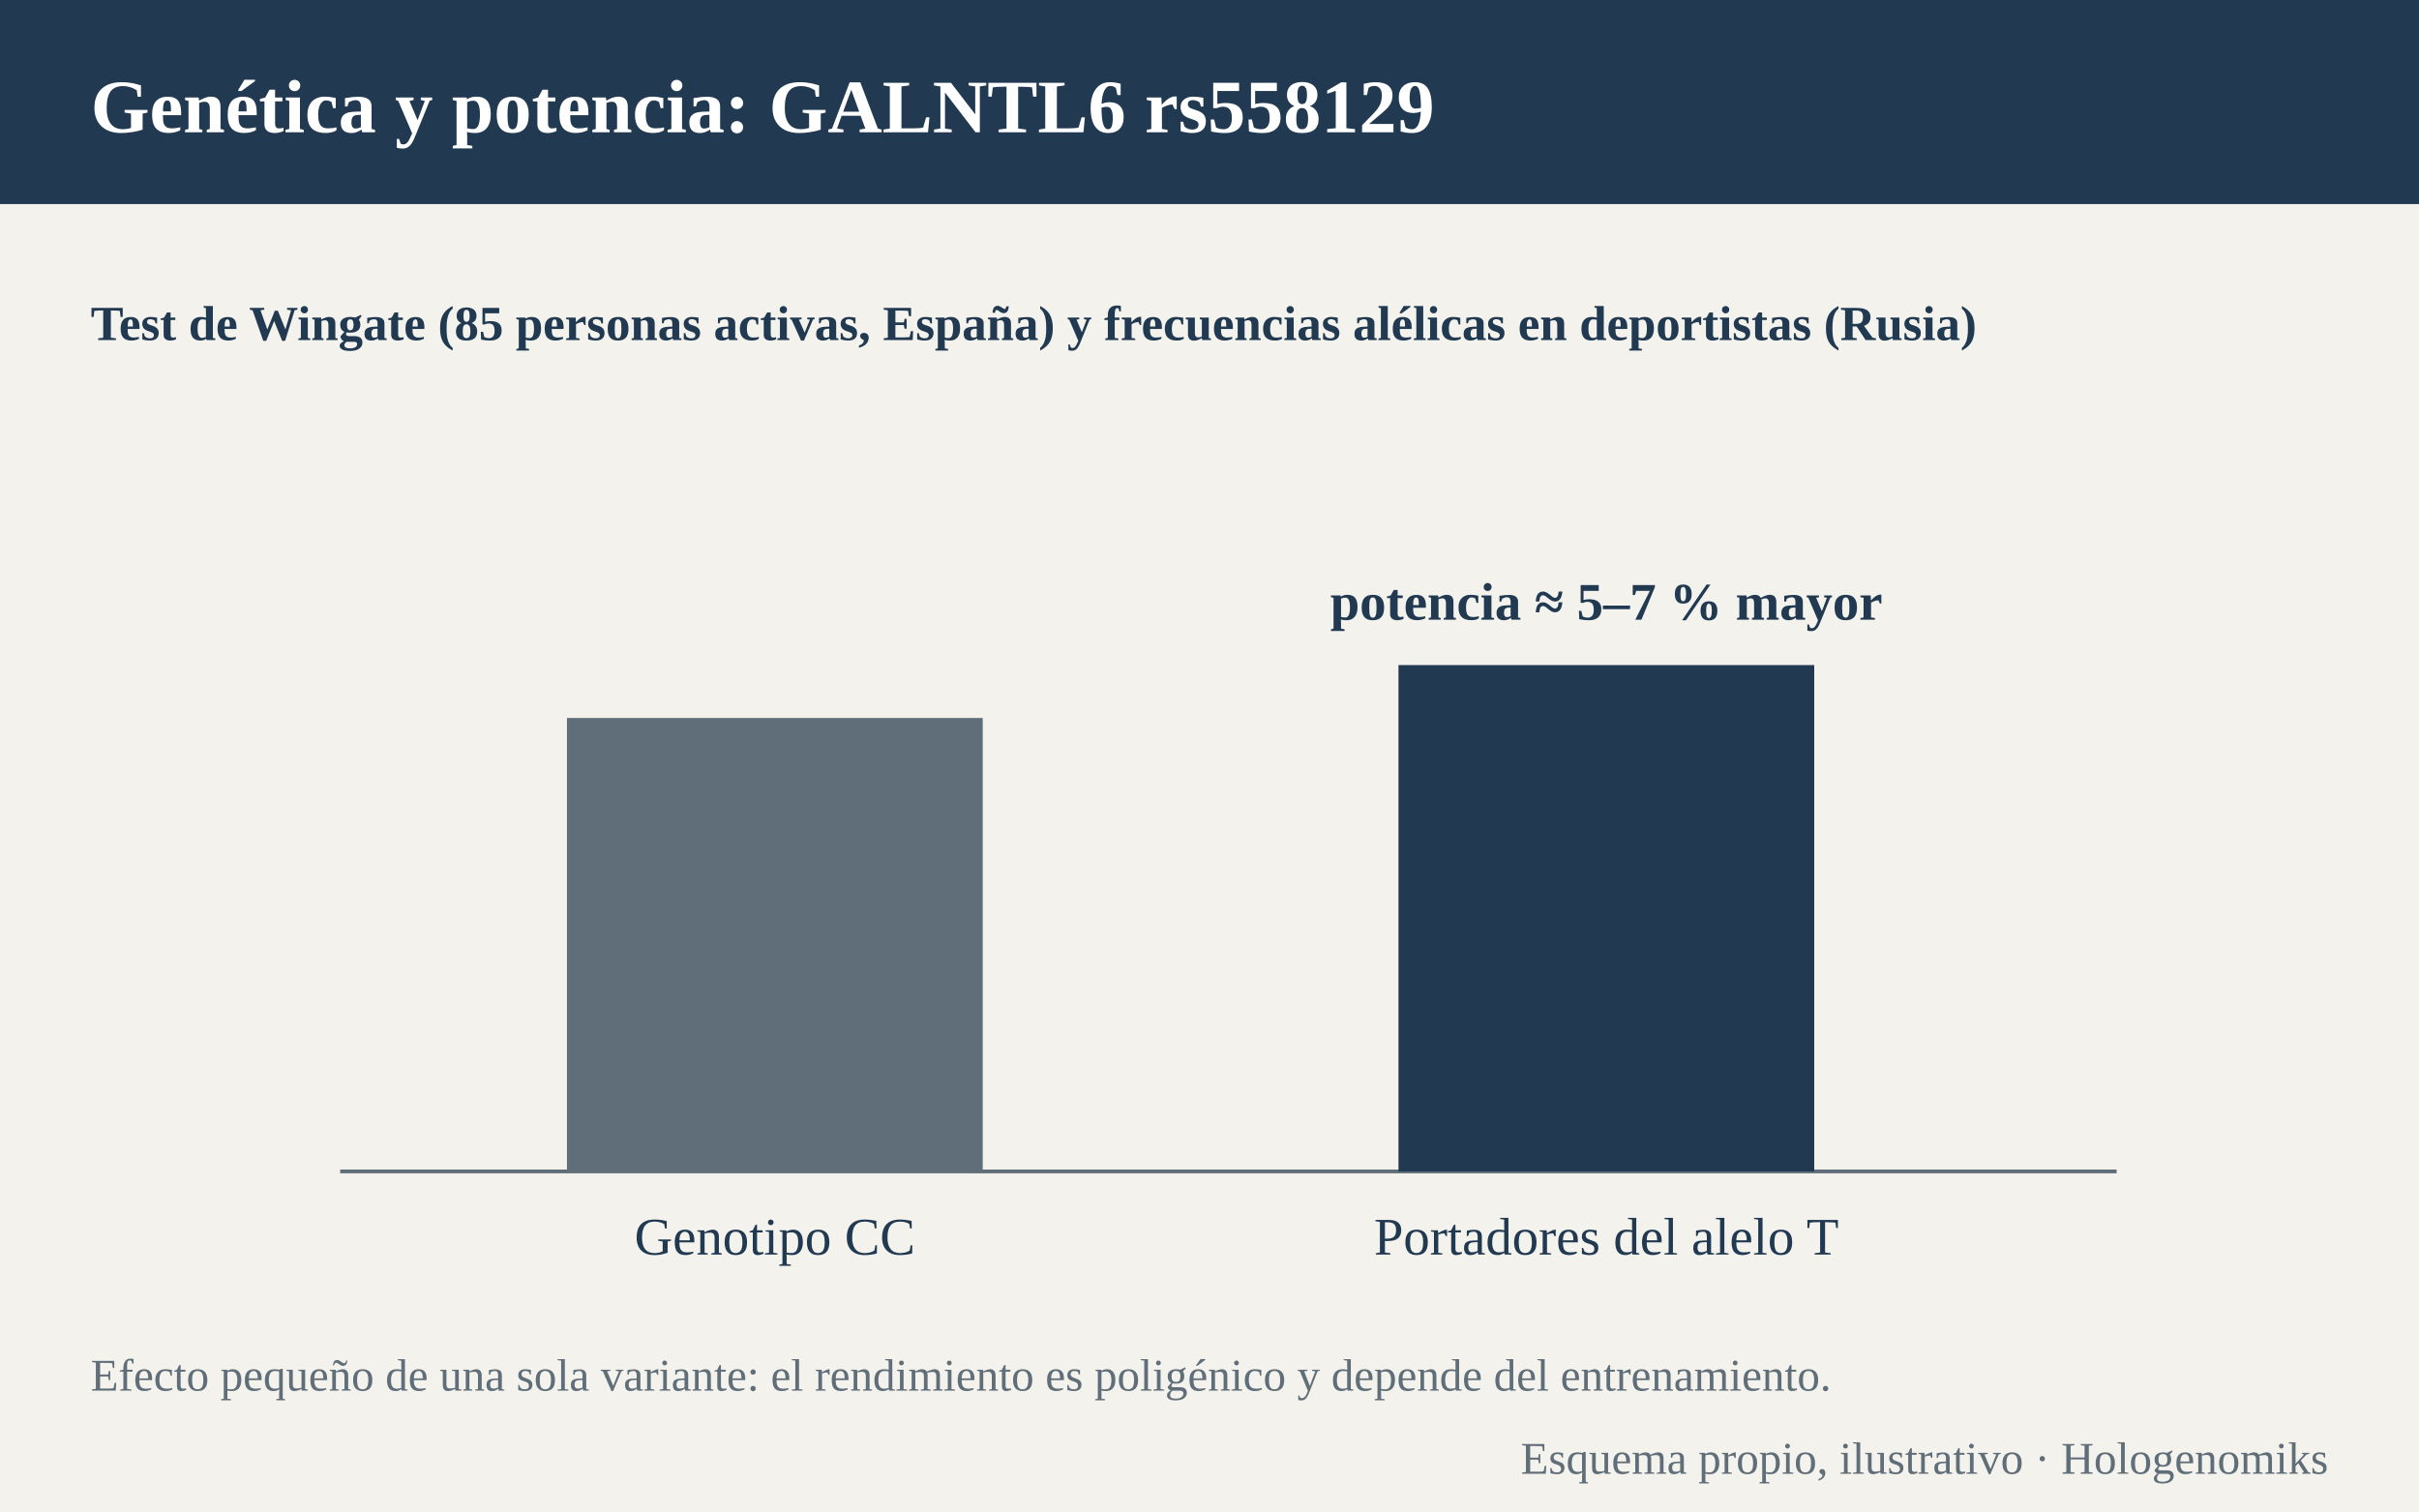
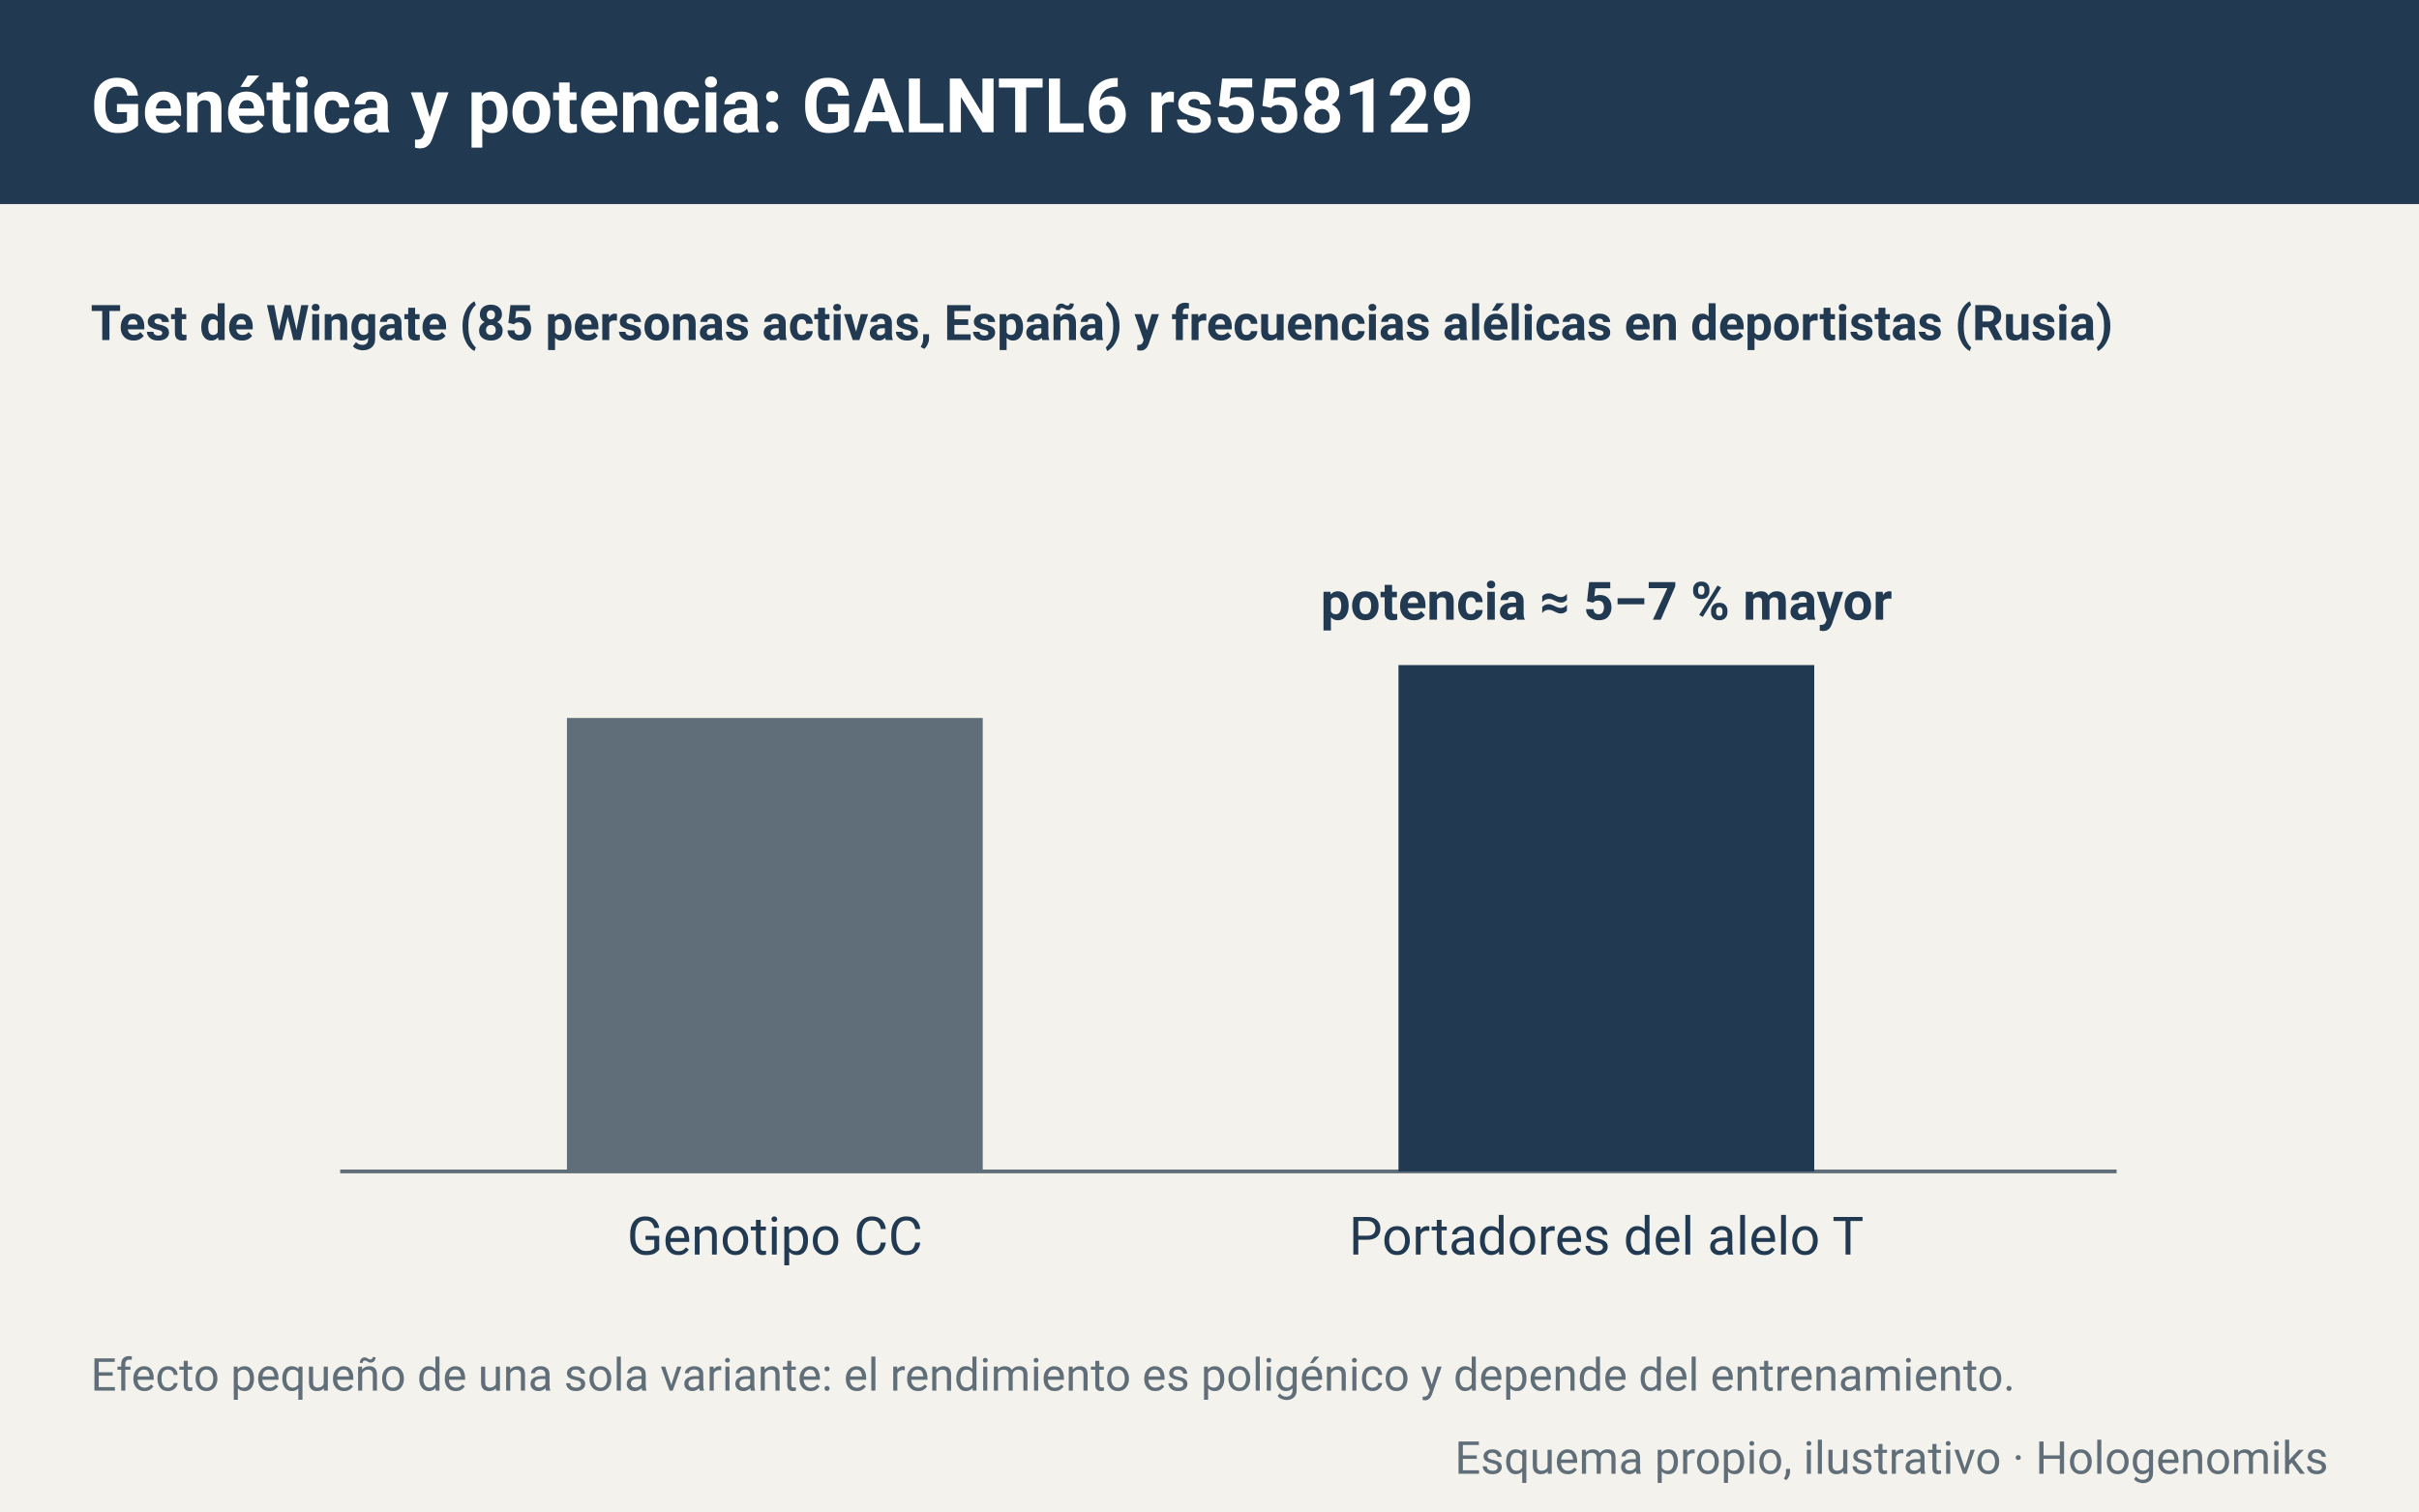
- <svg xmlns="http://www.w3.org/2000/svg" viewBox="0 0 640 400" font-family="Source Sans 3, Segoe UI, Arial, sans-serif" role="img" aria-labelledby="t">
+ <svg xmlns="http://www.w3.org/2000/svg" viewBox="0 0 640 400" font-family="'Source Sans 3', 'Segoe UI', Roboto, Helvetica, Arial, sans-serif" role="img" aria-labelledby="t">
  <rect width="640" height="400" fill="#F4F2EC" />
  <rect width="640" height="54" fill="#213A52" />
  <text x="24" y="35" fill="#fff" font-size="20" font-weight="700">Genética y potencia: GALNTL6 rs558129</text>
  <defs>
    <marker id="f" viewBox="0 0 10 10" refX="9" refY="5" markerWidth="7" markerHeight="7" orient="auto">
      <path d="M0 0L10 5L0 10z" fill="#213A52" />
    </marker>
  </defs>
  <text x="24" y="90" font-size="13" font-weight="700" fill="#213A52" text-anchor="start">Test de Wingate (85 personas activas, España) y frecuencias alélicas en deportistas (Rusia)</text>
  <line x1="90" y1="310" x2="560" y2="310" stroke="#5F6E78" />
  <rect x="150" y="190" width="110" height="120" fill="#5F6E78" />
  <text x="205" y="332" font-size="14" font-weight="400" fill="#213A52" text-anchor="middle">Genotipo CC</text>
  <rect x="370" y="176" width="110" height="134" fill="#213A52" />
  <text x="425" y="332" font-size="14" font-weight="400" fill="#213A52" text-anchor="middle">Portadores del alelo T</text>
  <text x="425" y="164" font-size="14" font-weight="700" fill="#213A52" text-anchor="middle">potencia ≈ 5–7 % mayor</text>
  <text x="24" y="368" font-size="12" font-weight="400" fill="#5F6E78" text-anchor="start">Efecto pequeño de una sola variante: el rendimiento es poligénico y depende del entrenamiento.</text>
  <text x="616" y="390" text-anchor="end" fill="#5F6E78" font-size="12">Esquema propio, ilustrativo · Hologenomiks</text>
</svg>
